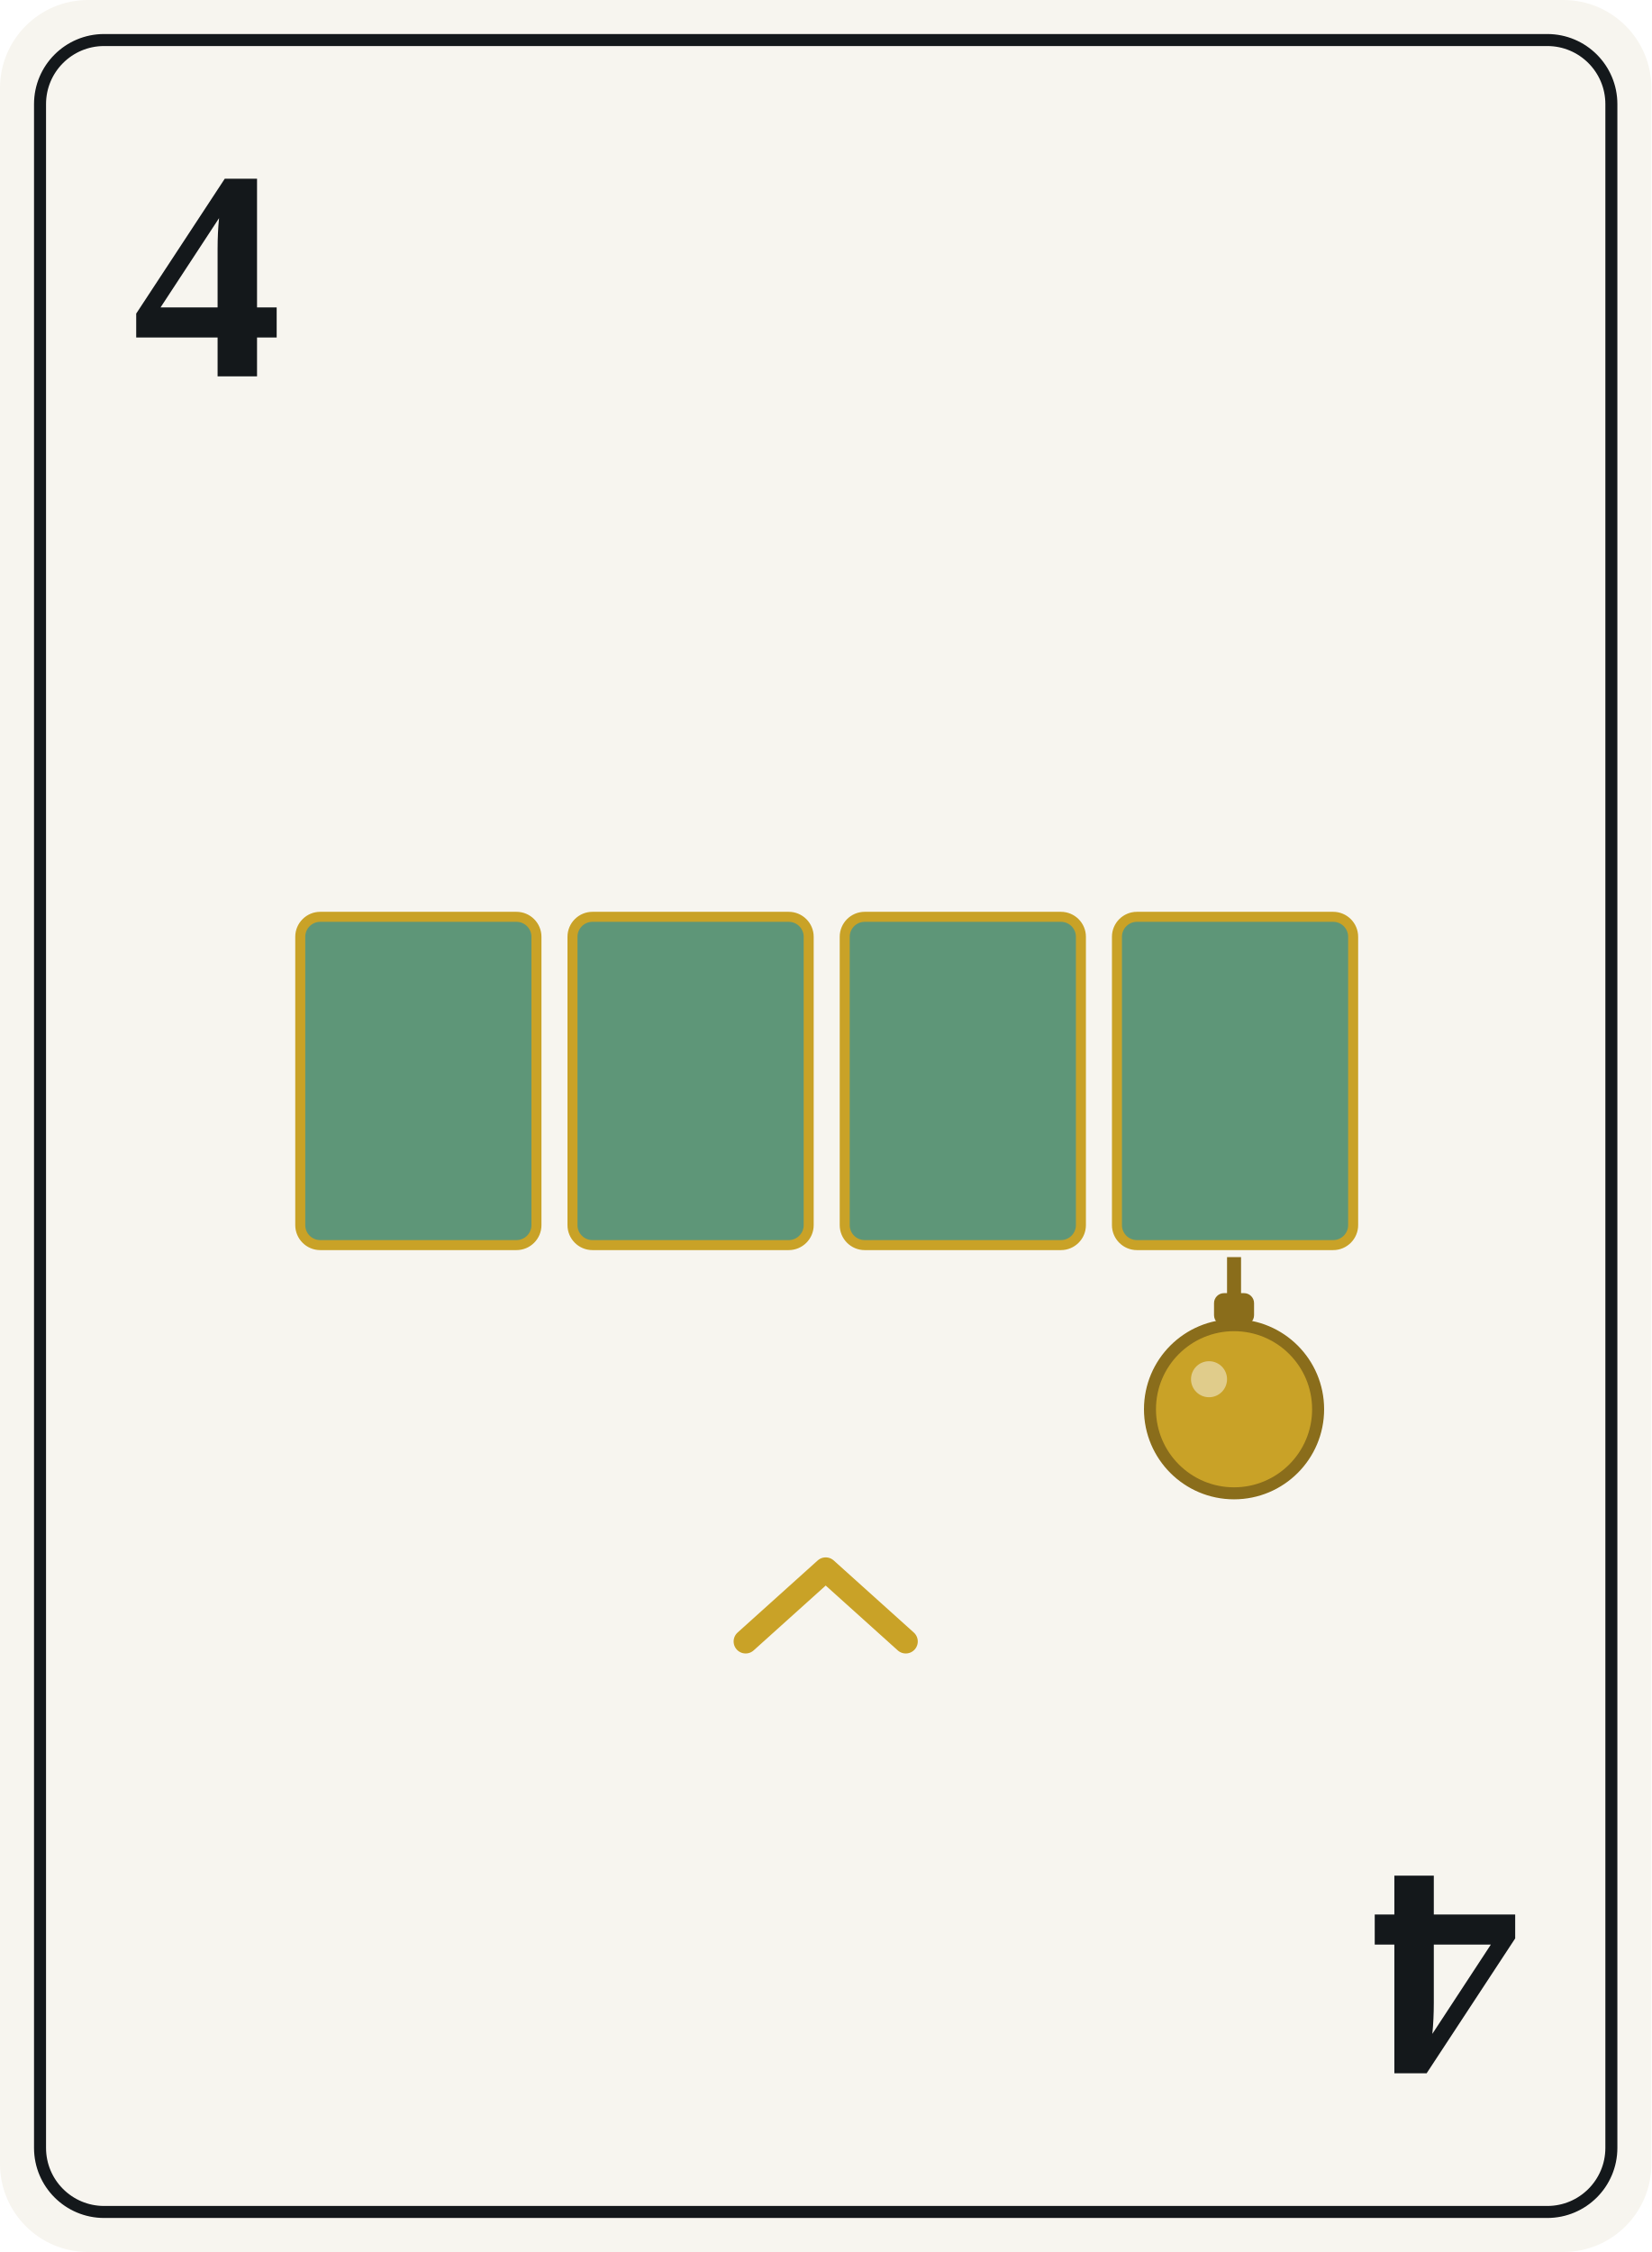
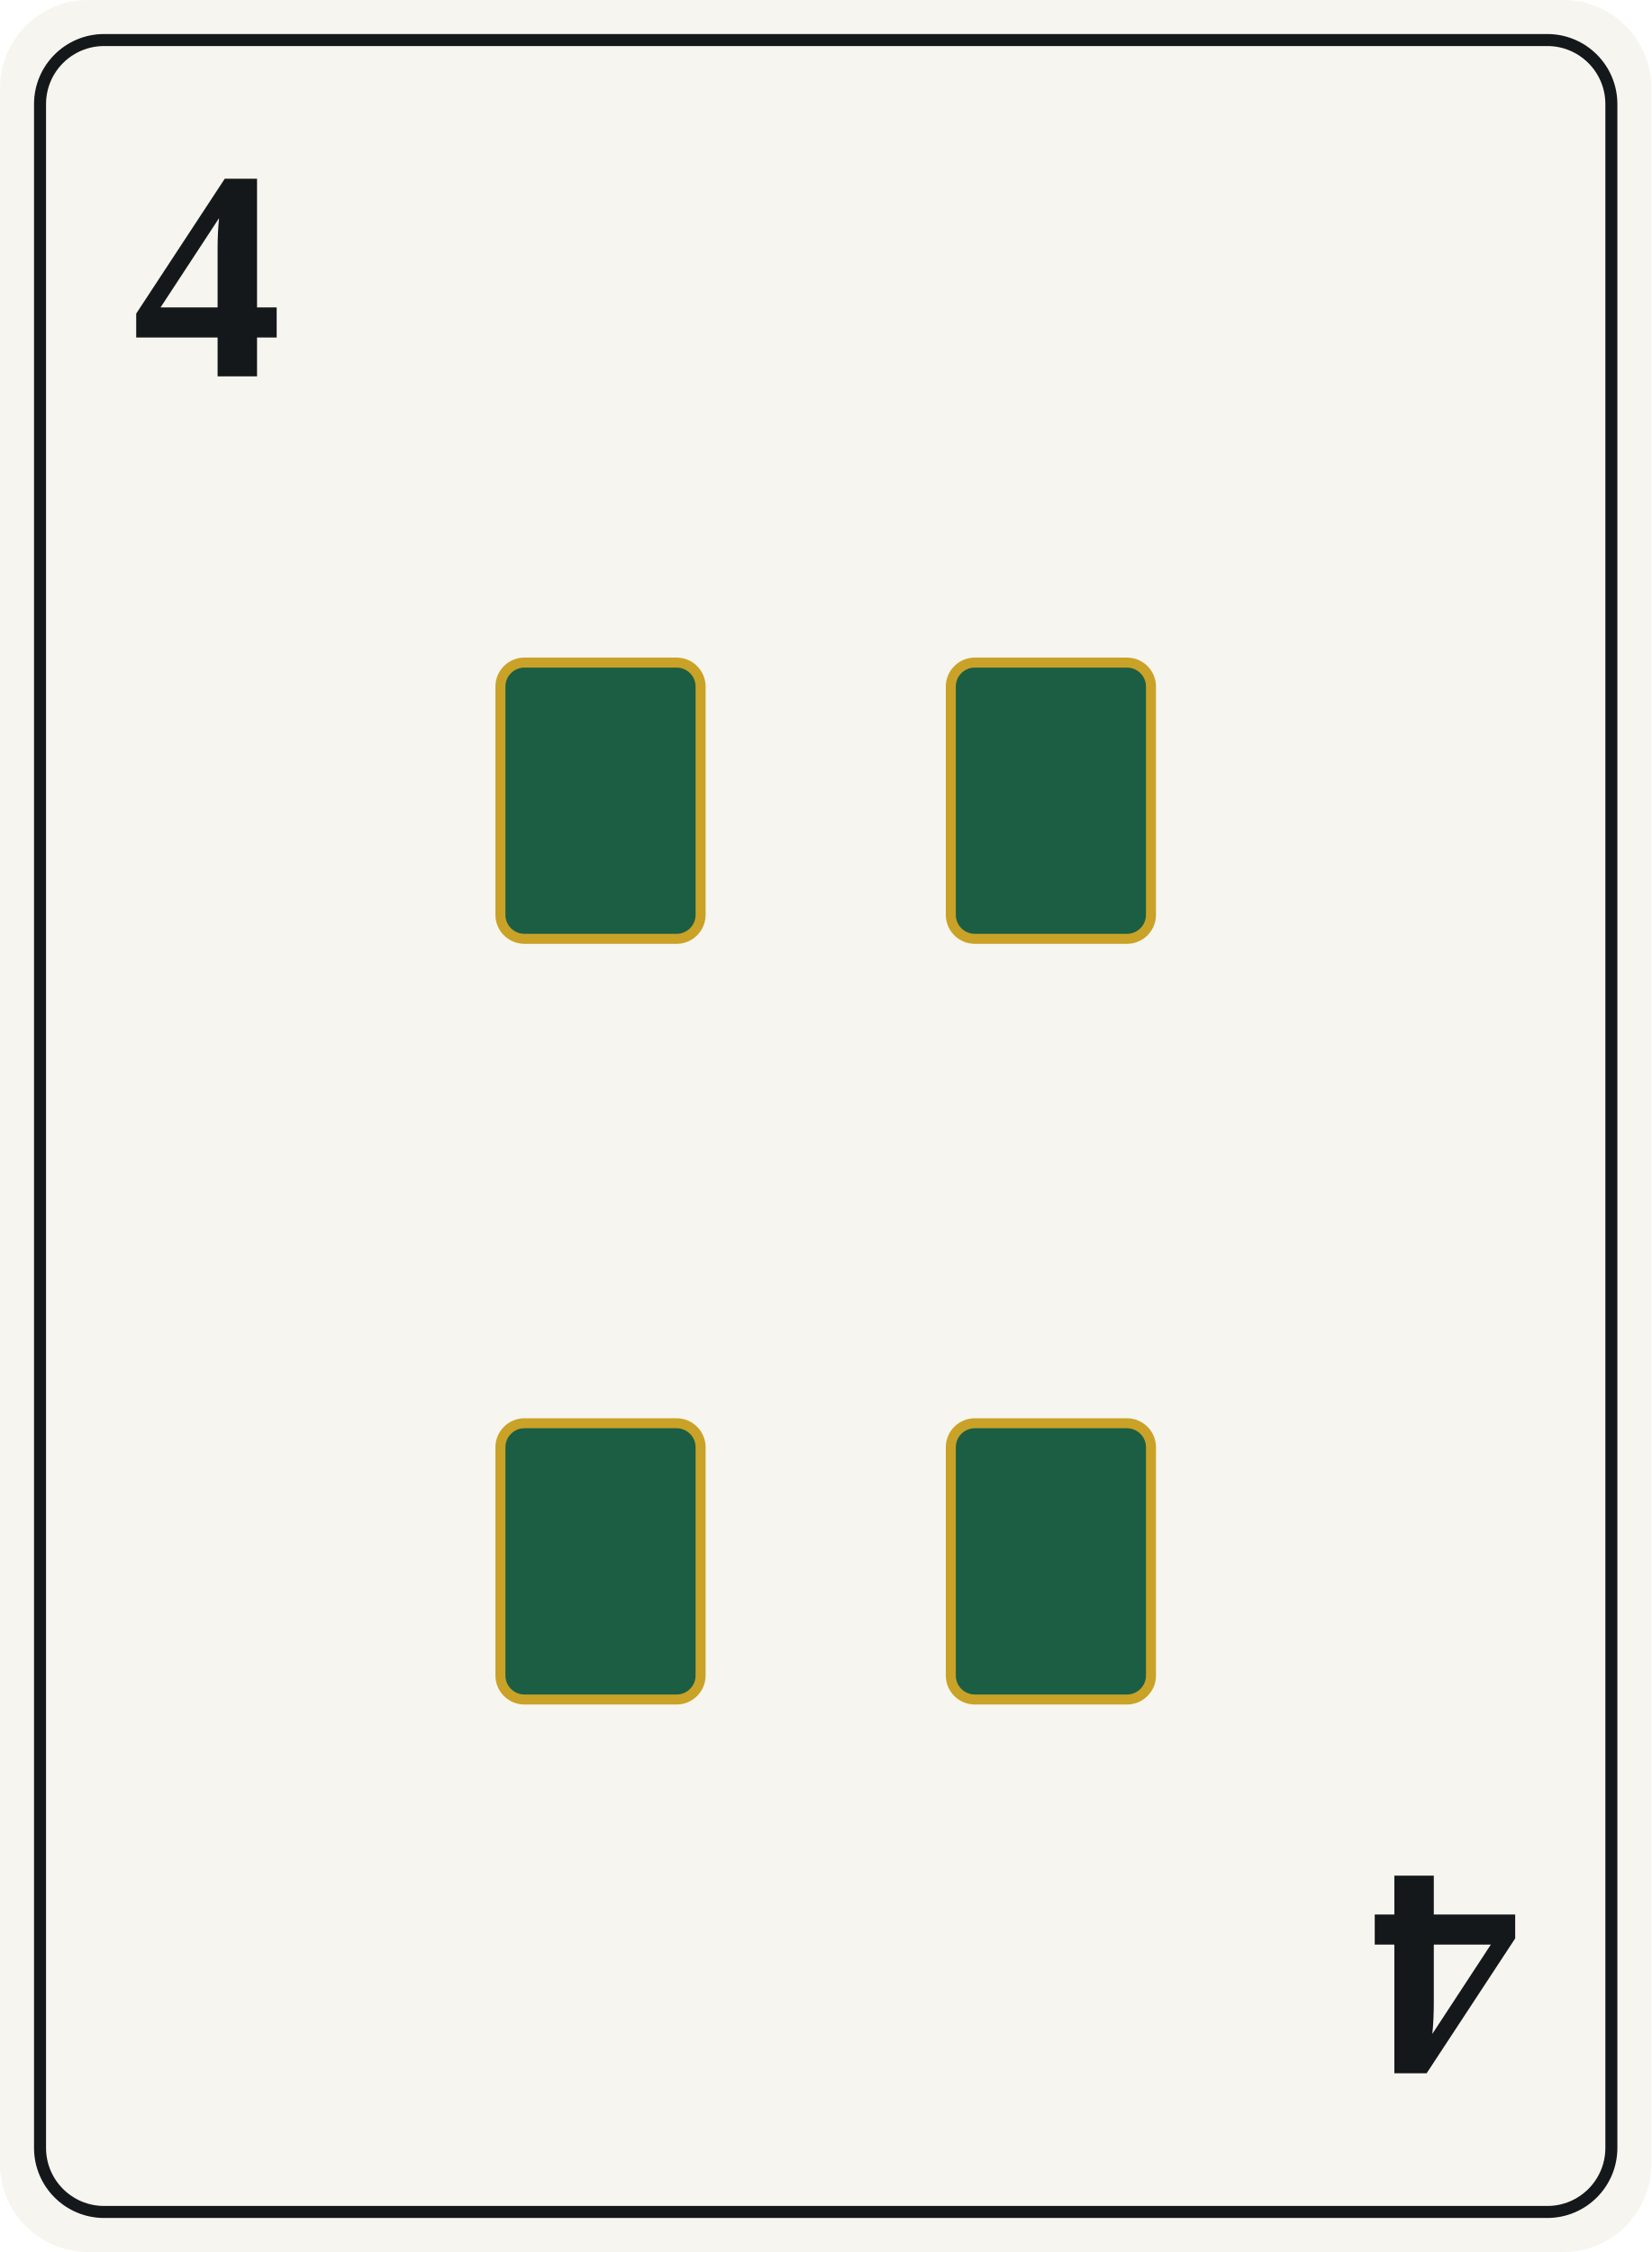
<svg xmlns="http://www.w3.org/2000/svg" viewBox="0 0 825 1125">
  <rect width="825" height="1125" rx="44" fill="#F7F5EF" />
  <rect x="20" y="20" width="785" height="1085" rx="32" fill="none" stroke="#14181B" stroke-width="6" />
  <text x="66" y="188" font-family="Georgia, 'Times New Roman', serif" font-size="150" font-weight="bold" fill="#14181B">4</text>
  <g transform="rotate(180 412.5 562.5)">
    <text x="66" y="188" font-family="Georgia, 'Times New Roman', serif" font-size="150" font-weight="bold" fill="#14181B">4</text>
  </g>
-   <rect x="150" y="458" width="118" height="164" rx="10" fill="#5E9678" stroke="#C9A227" stroke-width="5" opacity="1.0" />
-   <rect x="286" y="458" width="118" height="164" rx="10" fill="#5E9678" stroke="#C9A227" stroke-width="5" opacity="1.0" />
-   <rect x="422" y="458" width="118" height="164" rx="10" fill="#5E9678" stroke="#C9A227" stroke-width="5" opacity="1.0" />
-   <rect x="558" y="458" width="118" height="164" rx="10" fill="#5E9678" stroke="#C9A227" stroke-width="5" opacity="1.0" />
-   <line x1="616.5" y1="628" x2="616.5" y2="662" stroke="#8A6D1B" stroke-width="7" />
-   <rect x="606.5" y="646" width="20" height="16" rx="5" fill="#8A6D1B" />
-   <circle cx="616.5" cy="704" r="42" fill="#C9A227" stroke="#8A6D1B" stroke-width="6" />
-   <circle cx="604" cy="689" r="9" fill="#F7F5EF" opacity="0.5" />
-   <polyline points="372.5,820.0 412.5,784.0 452.5,820.0" fill="none" stroke="#C9A227" stroke-width="12" stroke-linecap="round" stroke-linejoin="round" />
+   <rect x="250" y="331" width="100" height="138" rx="12" fill="#1B5E43" stroke="#C9A227" stroke-width="5" />
+   <rect x="475" y="331" width="100" height="138" rx="12" fill="#1B5E43" stroke="#C9A227" stroke-width="5" />
+   <rect x="250" y="711" width="100" height="138" rx="12" fill="#1B5E43" stroke="#C9A227" stroke-width="5" />
+   <rect x="475" y="711" width="100" height="138" rx="12" fill="#1B5E43" stroke="#C9A227" stroke-width="5" />
</svg>
